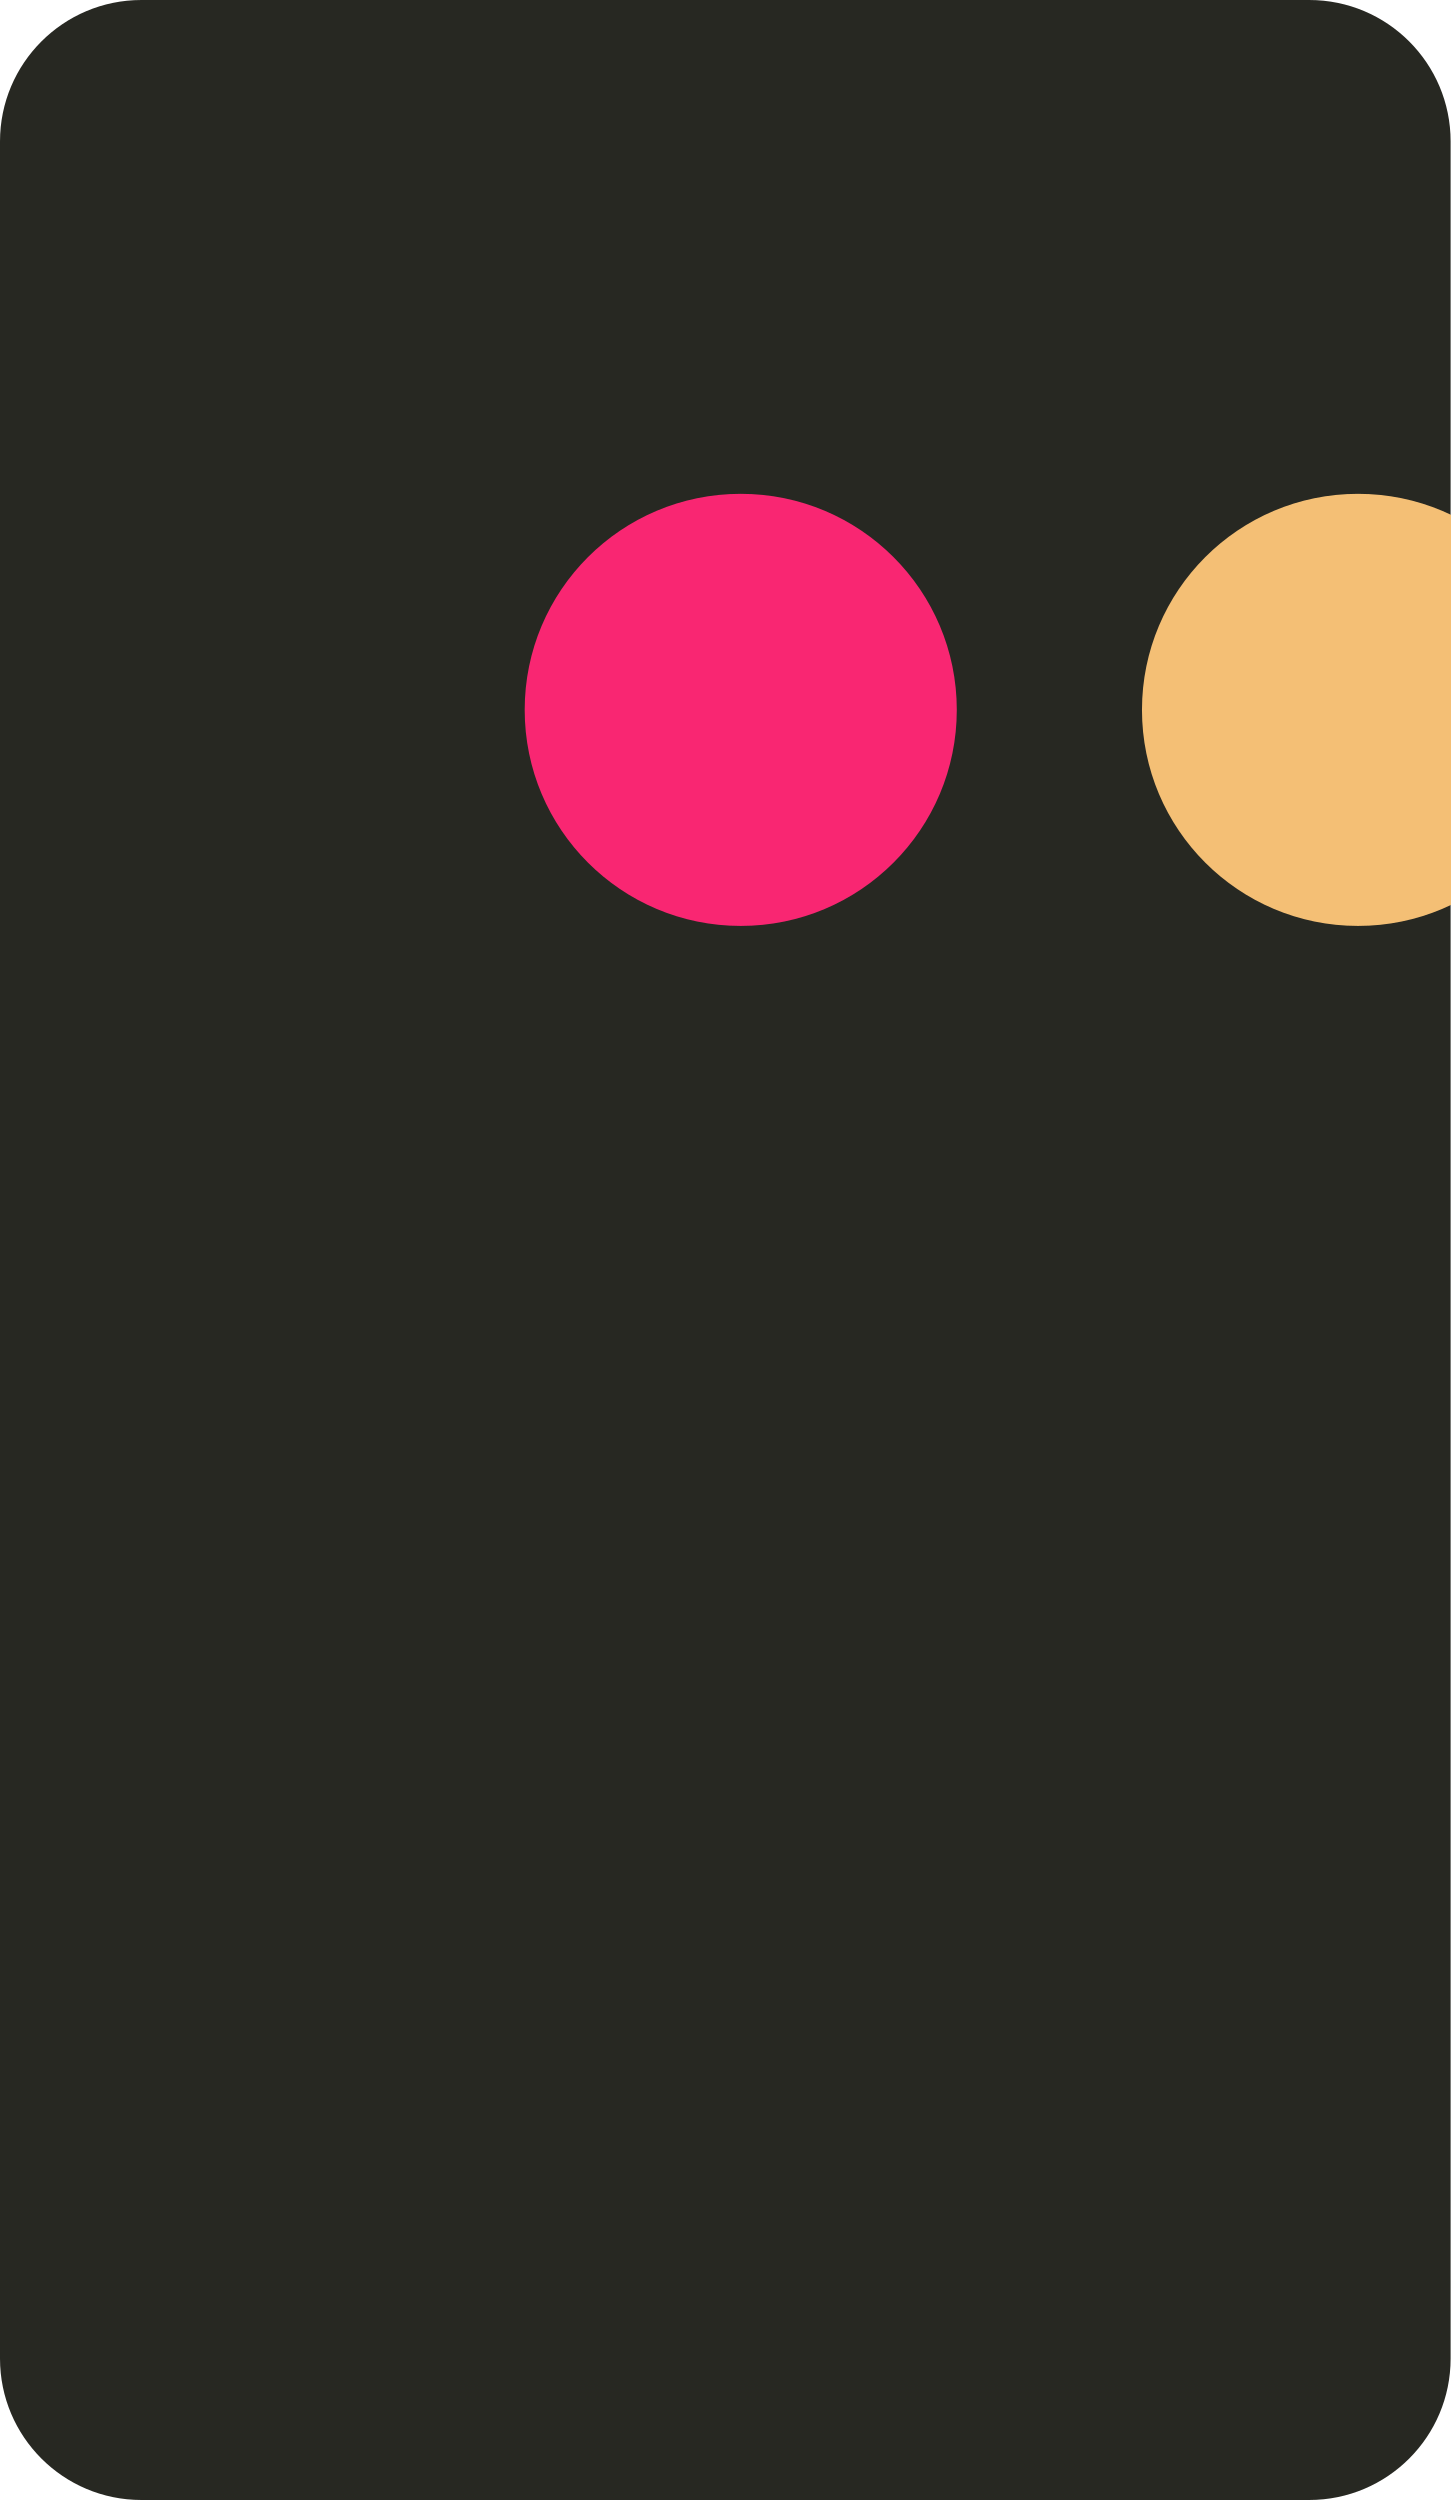
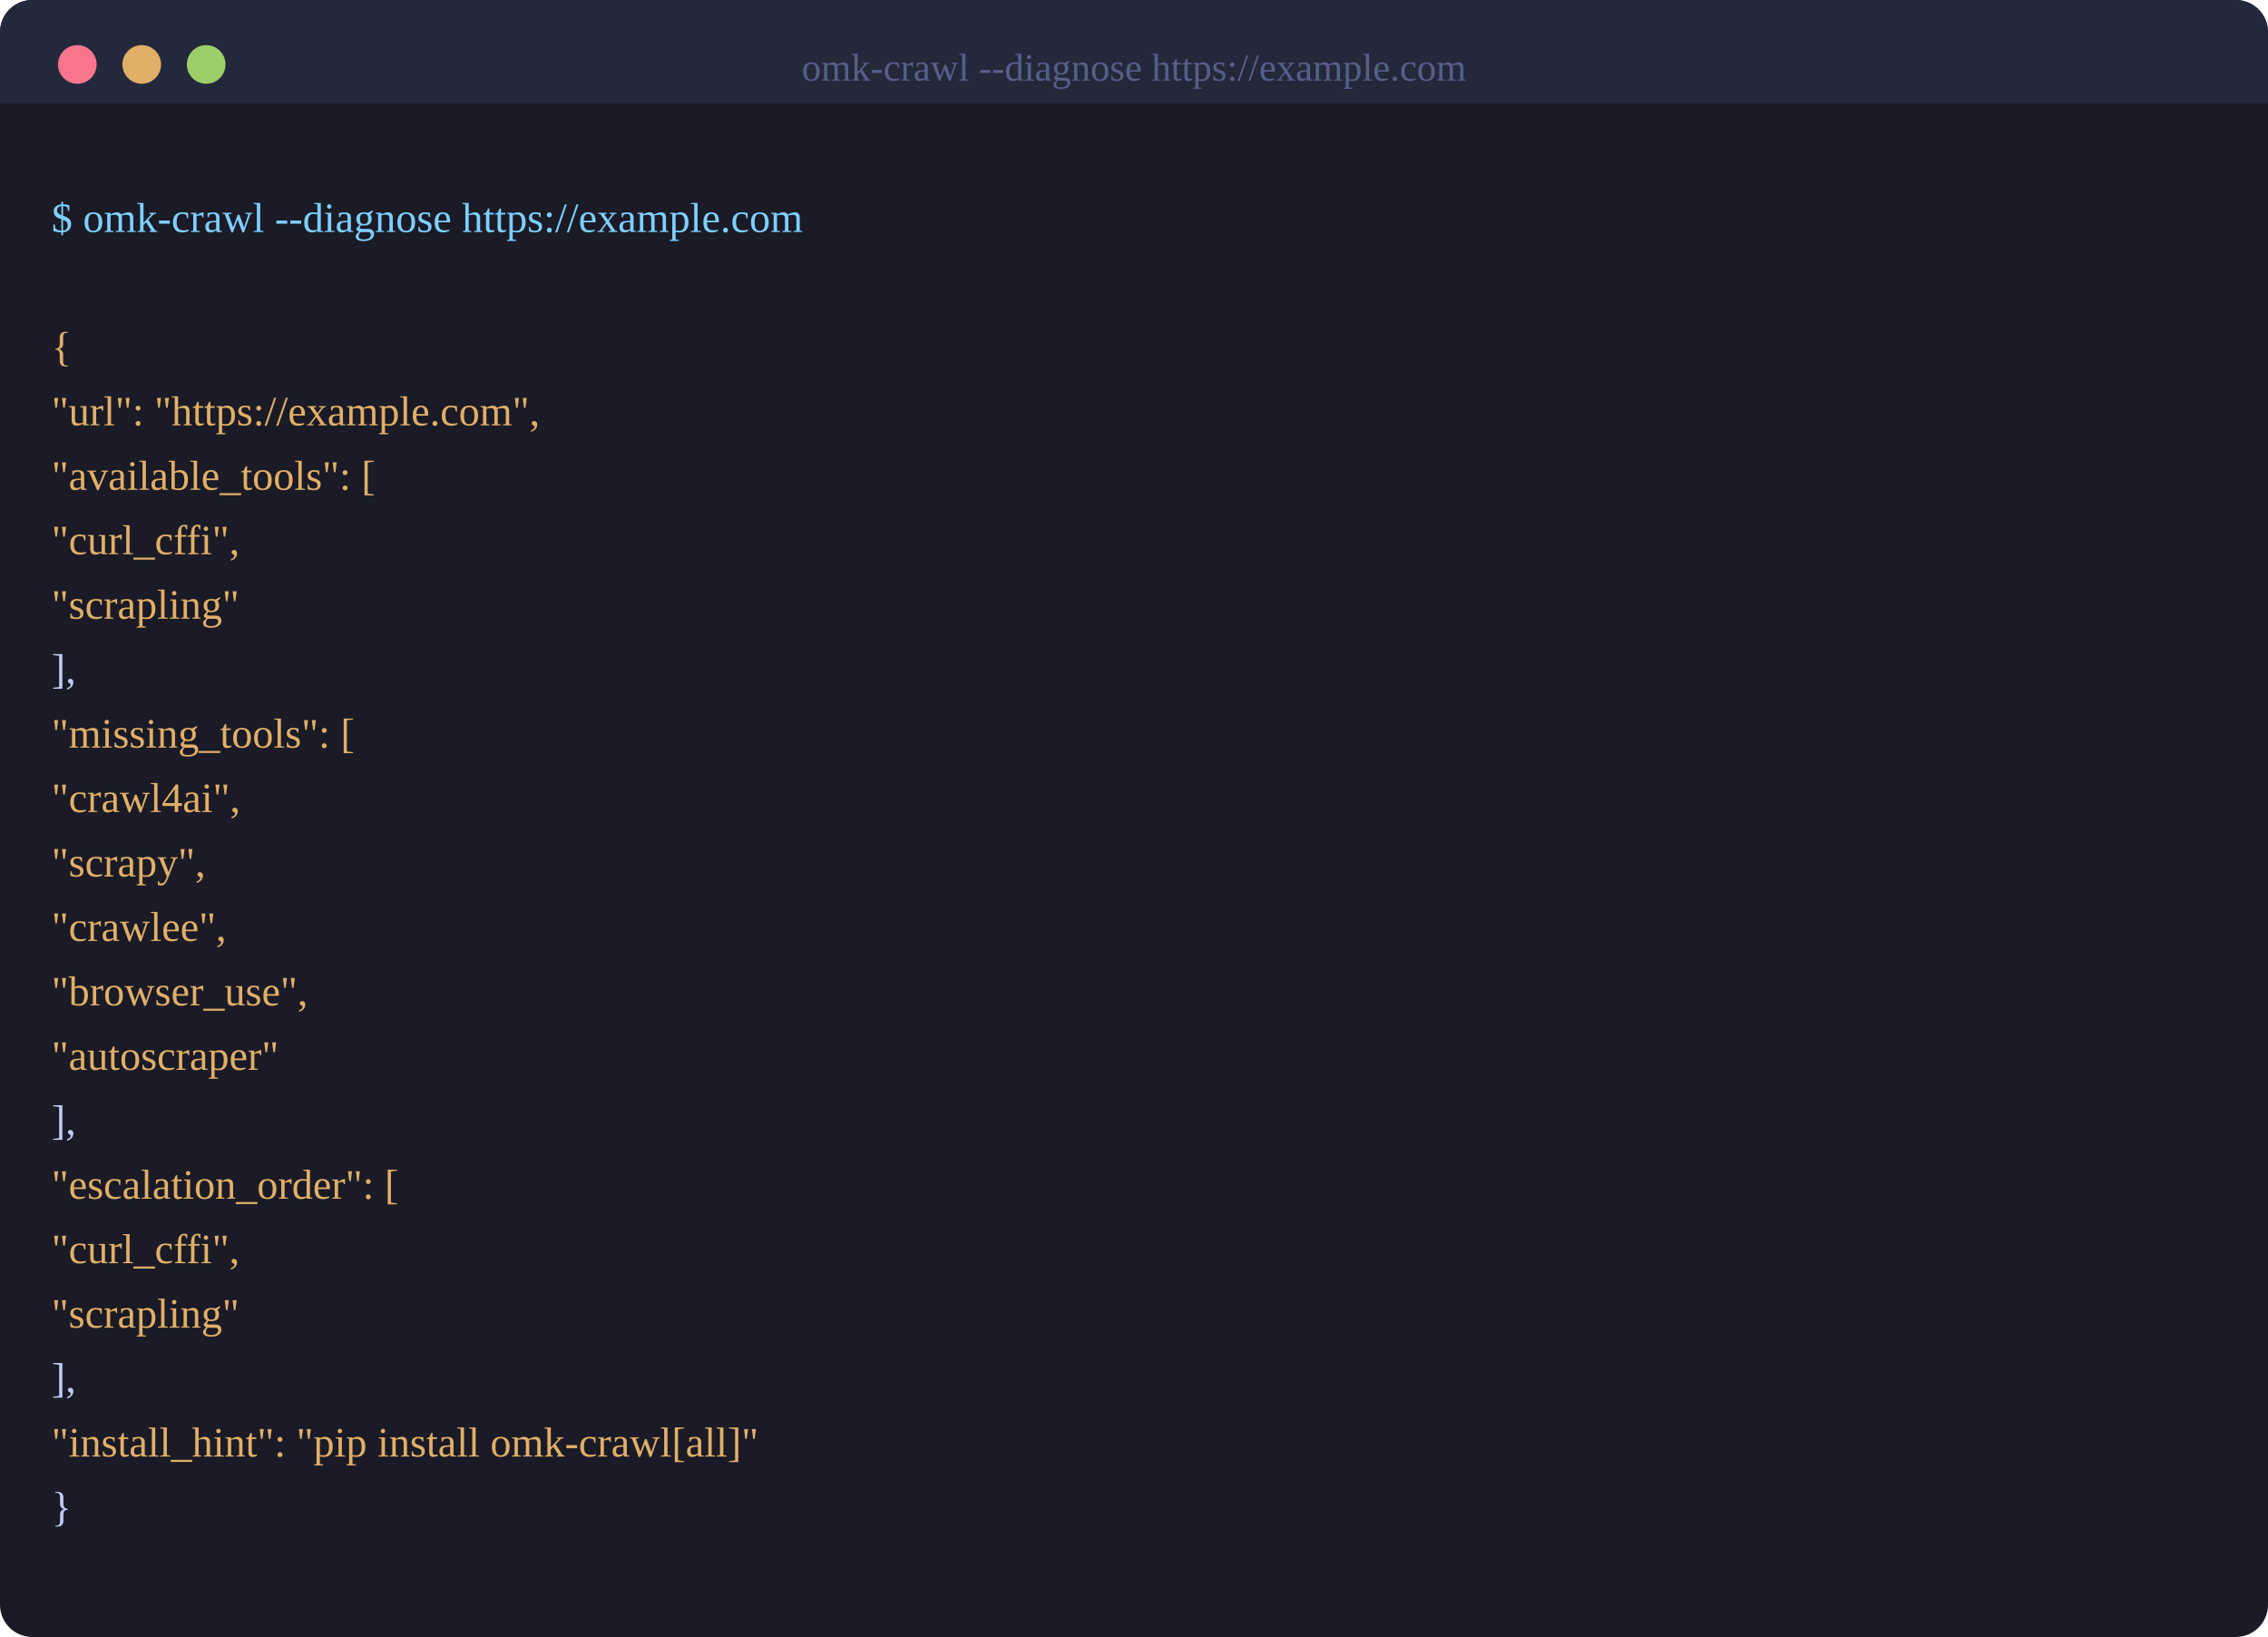
- <svg xmlns="http://www.w3.org/2000/svg" xmlns:ns1="https://github.com/nbedos/termtosvg" xmlns:xlink="http://www.w3.org/1999/xlink" id="terminal" baseProfile="full" viewBox="0 0 47 81" width="47" version="1.1">
-   <defs>
-     <ns1:template_settings>
-       <ns1:screen_geometry columns="0" rows="0" />
-       <ns1:animation type="css" />
-     </ns1:template_settings>
-     <style type="text/css" id="generated-style">#screen {
-                 font-family: 'DejaVu Sans Mono', monospace;
-                 font-style: normal;
-                 font-size: 14px;
-             }
- 
-         text {
-             dominant-baseline: text-before-edge;
-             white-space: pre;
-         }
-     
-             :root {
-                 --animation-duration: 1000ms;
-             }
- 
-             @keyframes roll {
-                 0.000%{transform:translateY(0px)}
- 100.000%{transform:translateY(0px)}
-             }
- 
-             #screen_view {
-                 animation-duration: 1000ms;
-                 animation-iteration-count:infinite;
-                 animation-name:roll;
-                 animation-timing-function: steps(1,end);
-                 animation-fill-mode: forwards;
-             }
-         </style>
-     <style type="text/css" id="user-style">
-             /* The colors defined below are the default 16 colors used for rendering text of the terminal. Adjust
-                them as needed.
-                gjm8 color theme (source: https://terminal.sexy/) */
-             .foreground {fill: #f8f8f2}
-             .background {fill: #272822}
-             .color0 {fill: #272822}
-             .color1 {fill: #f92672}
-             .color2 {fill: #a6e22e}
-             .color3 {fill: #f4bf75}
-             .color4 {fill: #66d9ef}
-             .color5 {fill: #ae81ff}
-             .color6 {fill: #a1efe4}
-             .color7 {fill: #f8f8f2}
-             .color8 {fill: #75715e}
-             .color9 {fill: #fd971f}
-             .color10 {fill: #383830}
-             .color11 {fill: #49483e}
-             .color12 {fill: #a59f85}
-             .color13 {fill: #f5f4f1}
-             .color14 {fill: #cc6633}
-             .color15 {fill: #f9f8f5}
-         </style>
-   </defs>
-   <rect id="terminalui" class="background" width="100%" height="100%" ry="4.583" />
-   <circle cx="24" cy="23" r="7" class="color1" />
-   <circle cx="44" cy="23" r="7" class="color3" />
-   <circle cx="64" cy="23" r="7" class="color2" />
-   <svg id="screen" width="0" height="0" x="23" y="50" viewBox="0 0 0 0" preserveAspectRatio="xMidYMin slice">
-     <rect class="background" height="100%" width="100%" x="0" y="0" />
-     <defs>
-       <g id="g1">
-         <text x="0" textLength="8" class="background"> </text>
-       </g>
-     </defs>
-     <g id="screen_view">
-       <g>
-         <rect x="0" y="-17" width="8" height="17" class="foreground" />
-         <use xlink:href="#g1" y="-17" />
-       </g>
-     </g>
-   </svg>
+ <svg xmlns="http://www.w3.org/2000/svg" viewBox="0 0 704 508" width="704">
+   <rect width="100%" height="100%" rx="10" fill="#1a1b26" />
+   <rect width="100%" height="32" rx="10" fill="#24283b" />
+   <rect y="22" width="100%" height="10" fill="#24283b" />
+   <circle cx="24" cy="20" r="6" fill="#f7768e" />
+   <circle cx="44" cy="20" r="6" fill="#e0af68" />
+   <circle cx="64" cy="20" r="6" fill="#9ece6a" />
+   <text x="352.0" y="25" text-anchor="middle" fill="#565f89" font-size="12" font-family="14px 'JetBrains Mono', 'Fira Code', 'Cascadia Code', monospace">omk-crawl --diagnose https://example.com</text>
+   <text x="16" y="72" font-size="13" font-family="14px 'JetBrains Mono', 'Fira Code', 'Cascadia Code', monospace">
+     <tspan fill="#7dcfff">$ omk-crawl --diagnose https://example.com</tspan>
+   </text>
+   <text x="16" y="92" font-size="13" font-family="14px 'JetBrains Mono', 'Fira Code', 'Cascadia Code', monospace">
+     <tspan fill="#c0caf5" />
+   </text>
+   <text x="16" y="112" font-size="13" font-family="14px 'JetBrains Mono', 'Fira Code', 'Cascadia Code', monospace">
+     <tspan fill="#e0af68">{</tspan>
+   </text>
+   <text x="16" y="132" font-size="13" font-family="14px 'JetBrains Mono', 'Fira Code', 'Cascadia Code', monospace">
+     <tspan fill="#e0af68">  "url": "https://example.com",</tspan>
+   </text>
+   <text x="16" y="152" font-size="13" font-family="14px 'JetBrains Mono', 'Fira Code', 'Cascadia Code', monospace">
+     <tspan fill="#e0af68">  "available_tools": [</tspan>
+   </text>
+   <text x="16" y="172" font-size="13" font-family="14px 'JetBrains Mono', 'Fira Code', 'Cascadia Code', monospace">
+     <tspan fill="#e0af68">    "curl_cffi",</tspan>
+   </text>
+   <text x="16" y="192" font-size="13" font-family="14px 'JetBrains Mono', 'Fira Code', 'Cascadia Code', monospace">
+     <tspan fill="#e0af68">    "scrapling"</tspan>
+   </text>
+   <text x="16" y="212" font-size="13" font-family="14px 'JetBrains Mono', 'Fira Code', 'Cascadia Code', monospace">
+     <tspan fill="#c0caf5">  ],</tspan>
+   </text>
+   <text x="16" y="232" font-size="13" font-family="14px 'JetBrains Mono', 'Fira Code', 'Cascadia Code', monospace">
+     <tspan fill="#e0af68">  "missing_tools": [</tspan>
+   </text>
+   <text x="16" y="252" font-size="13" font-family="14px 'JetBrains Mono', 'Fira Code', 'Cascadia Code', monospace">
+     <tspan fill="#e0af68">    "crawl4ai",</tspan>
+   </text>
+   <text x="16" y="272" font-size="13" font-family="14px 'JetBrains Mono', 'Fira Code', 'Cascadia Code', monospace">
+     <tspan fill="#e0af68">    "scrapy",</tspan>
+   </text>
+   <text x="16" y="292" font-size="13" font-family="14px 'JetBrains Mono', 'Fira Code', 'Cascadia Code', monospace">
+     <tspan fill="#e0af68">    "crawlee",</tspan>
+   </text>
+   <text x="16" y="312" font-size="13" font-family="14px 'JetBrains Mono', 'Fira Code', 'Cascadia Code', monospace">
+     <tspan fill="#e0af68">    "browser_use",</tspan>
+   </text>
+   <text x="16" y="332" font-size="13" font-family="14px 'JetBrains Mono', 'Fira Code', 'Cascadia Code', monospace">
+     <tspan fill="#e0af68">    "autoscraper"</tspan>
+   </text>
+   <text x="16" y="352" font-size="13" font-family="14px 'JetBrains Mono', 'Fira Code', 'Cascadia Code', monospace">
+     <tspan fill="#c0caf5">  ],</tspan>
+   </text>
+   <text x="16" y="372" font-size="13" font-family="14px 'JetBrains Mono', 'Fira Code', 'Cascadia Code', monospace">
+     <tspan fill="#e0af68">  "escalation_order": [</tspan>
+   </text>
+   <text x="16" y="392" font-size="13" font-family="14px 'JetBrains Mono', 'Fira Code', 'Cascadia Code', monospace">
+     <tspan fill="#e0af68">    "curl_cffi",</tspan>
+   </text>
+   <text x="16" y="412" font-size="13" font-family="14px 'JetBrains Mono', 'Fira Code', 'Cascadia Code', monospace">
+     <tspan fill="#e0af68">    "scrapling"</tspan>
+   </text>
+   <text x="16" y="432" font-size="13" font-family="14px 'JetBrains Mono', 'Fira Code', 'Cascadia Code', monospace">
+     <tspan fill="#c0caf5">  ],</tspan>
+   </text>
+   <text x="16" y="452" font-size="13" font-family="14px 'JetBrains Mono', 'Fira Code', 'Cascadia Code', monospace">
+     <tspan fill="#e0af68">  "install_hint": "pip install omk-crawl[all]"</tspan>
+   </text>
+   <text x="16" y="472" font-size="13" font-family="14px 'JetBrains Mono', 'Fira Code', 'Cascadia Code', monospace">
+     <tspan fill="#c0caf5">}</tspan>
+   </text>
</svg>
